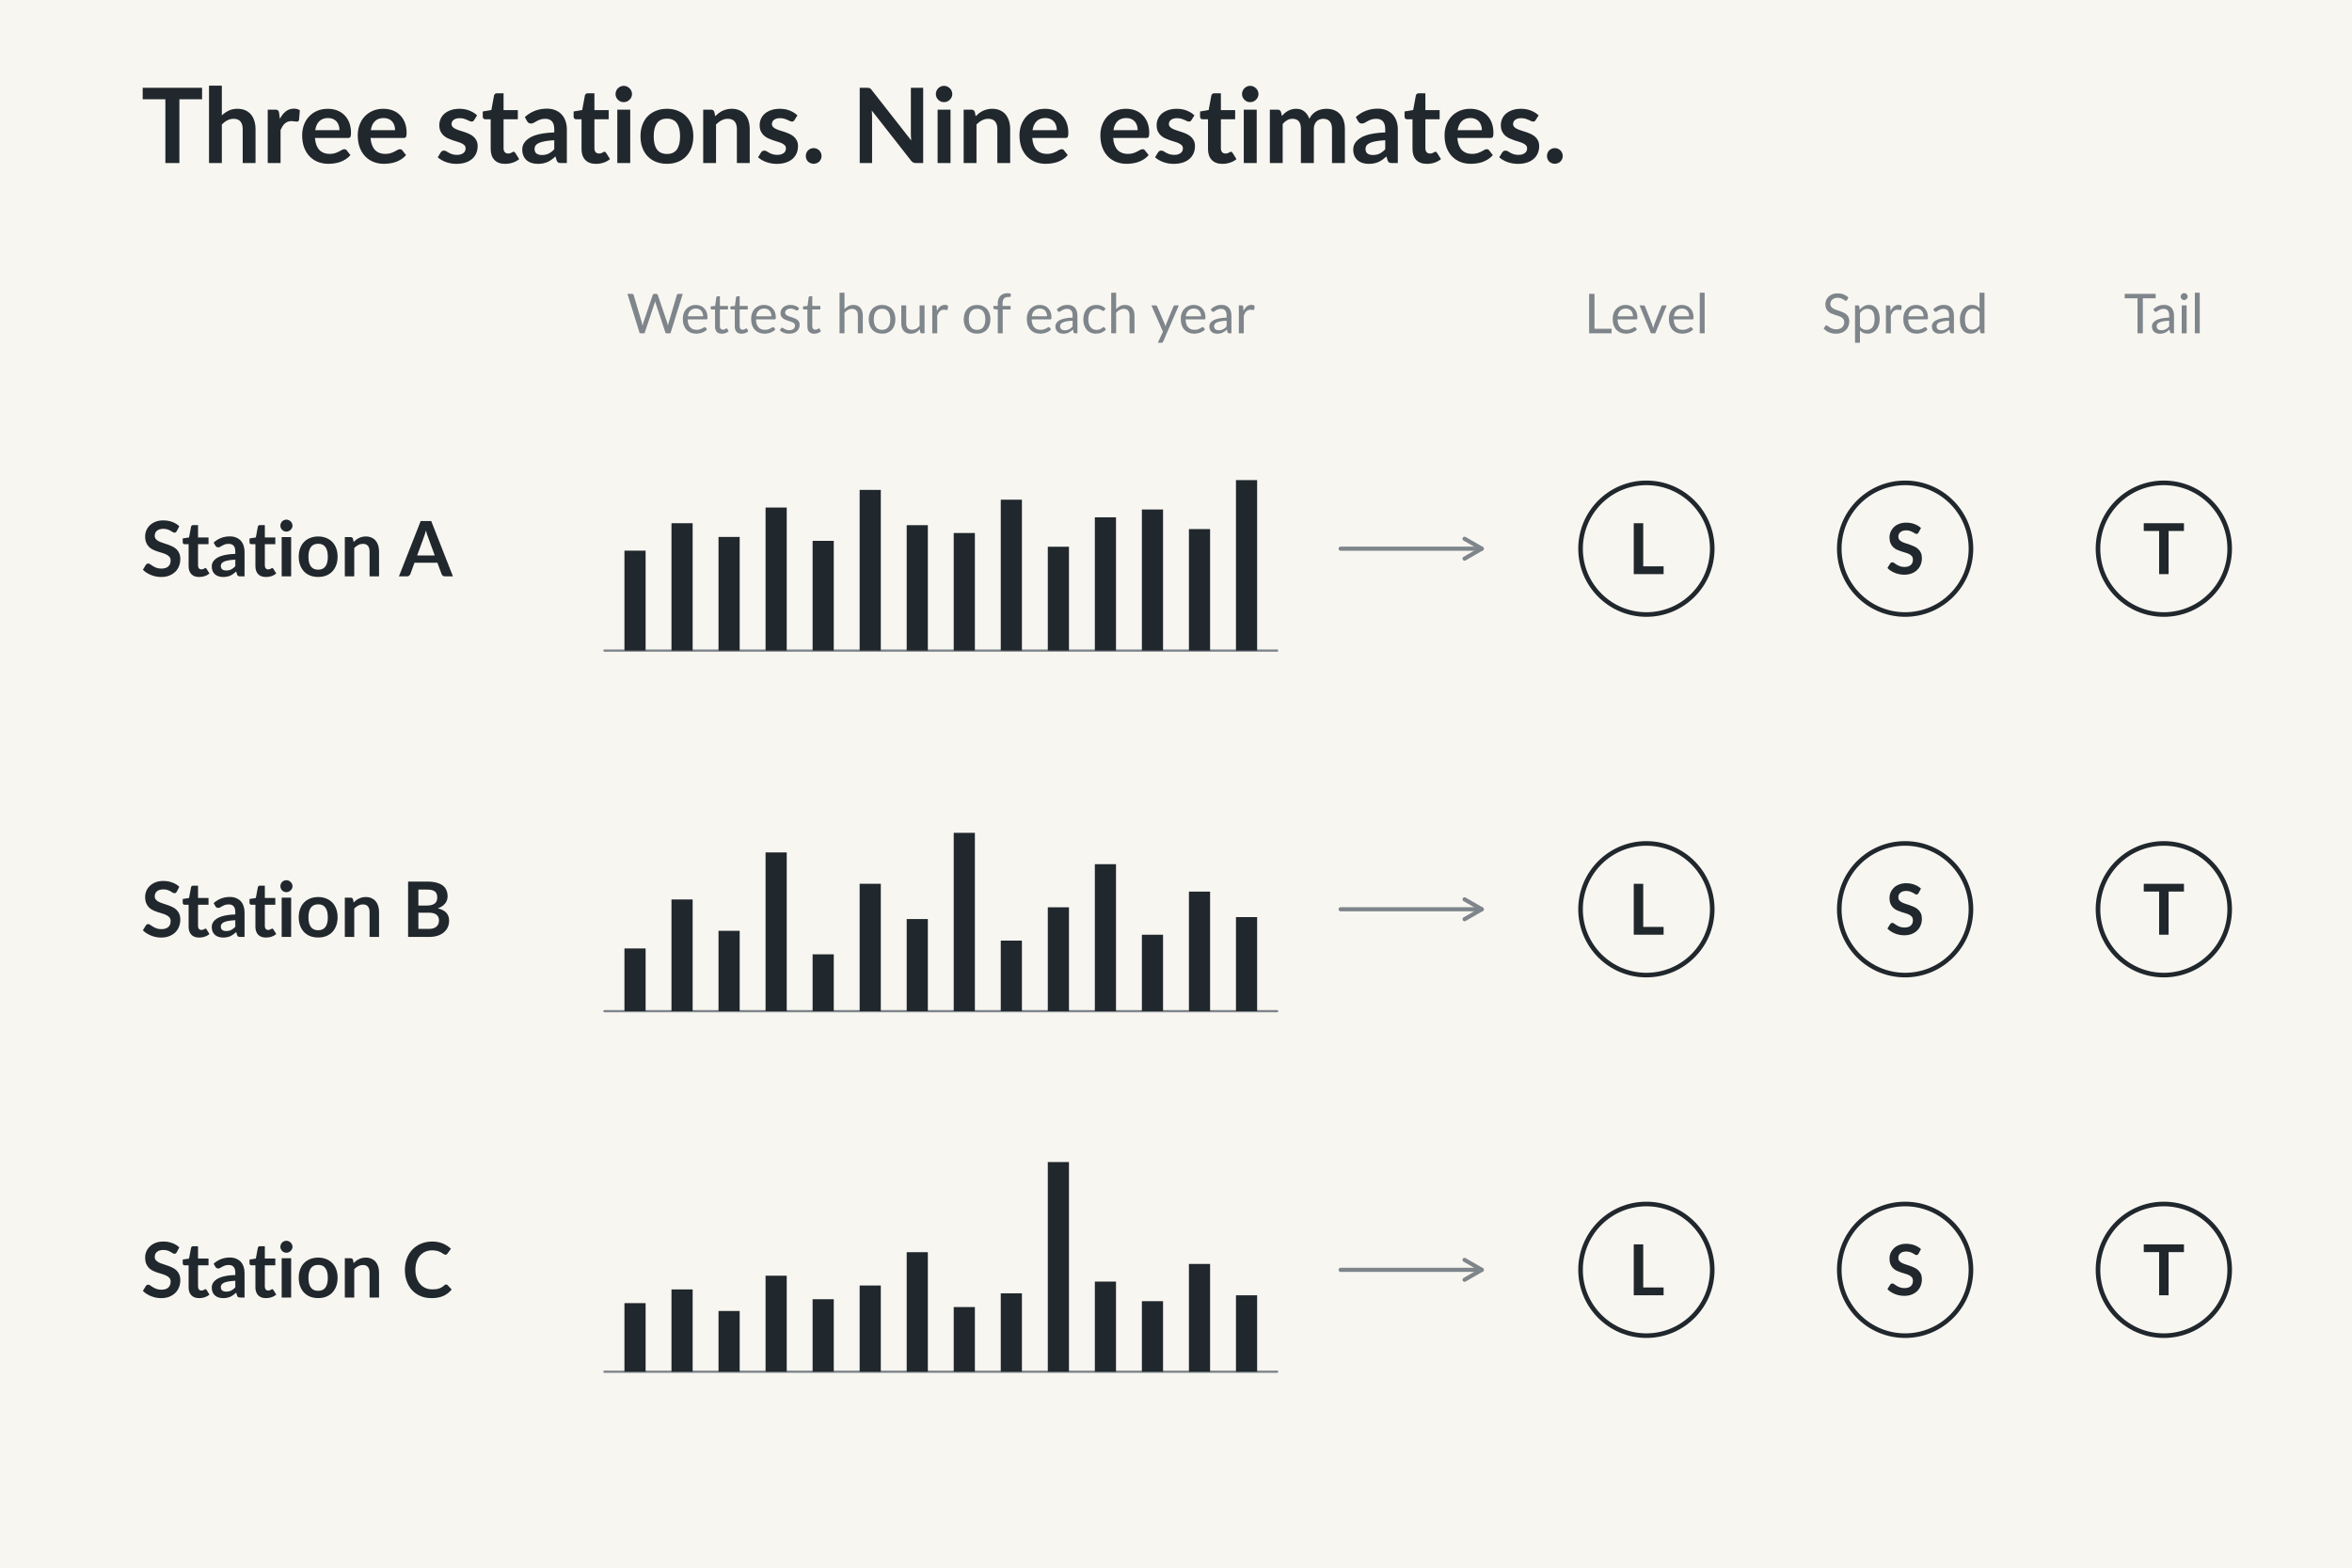
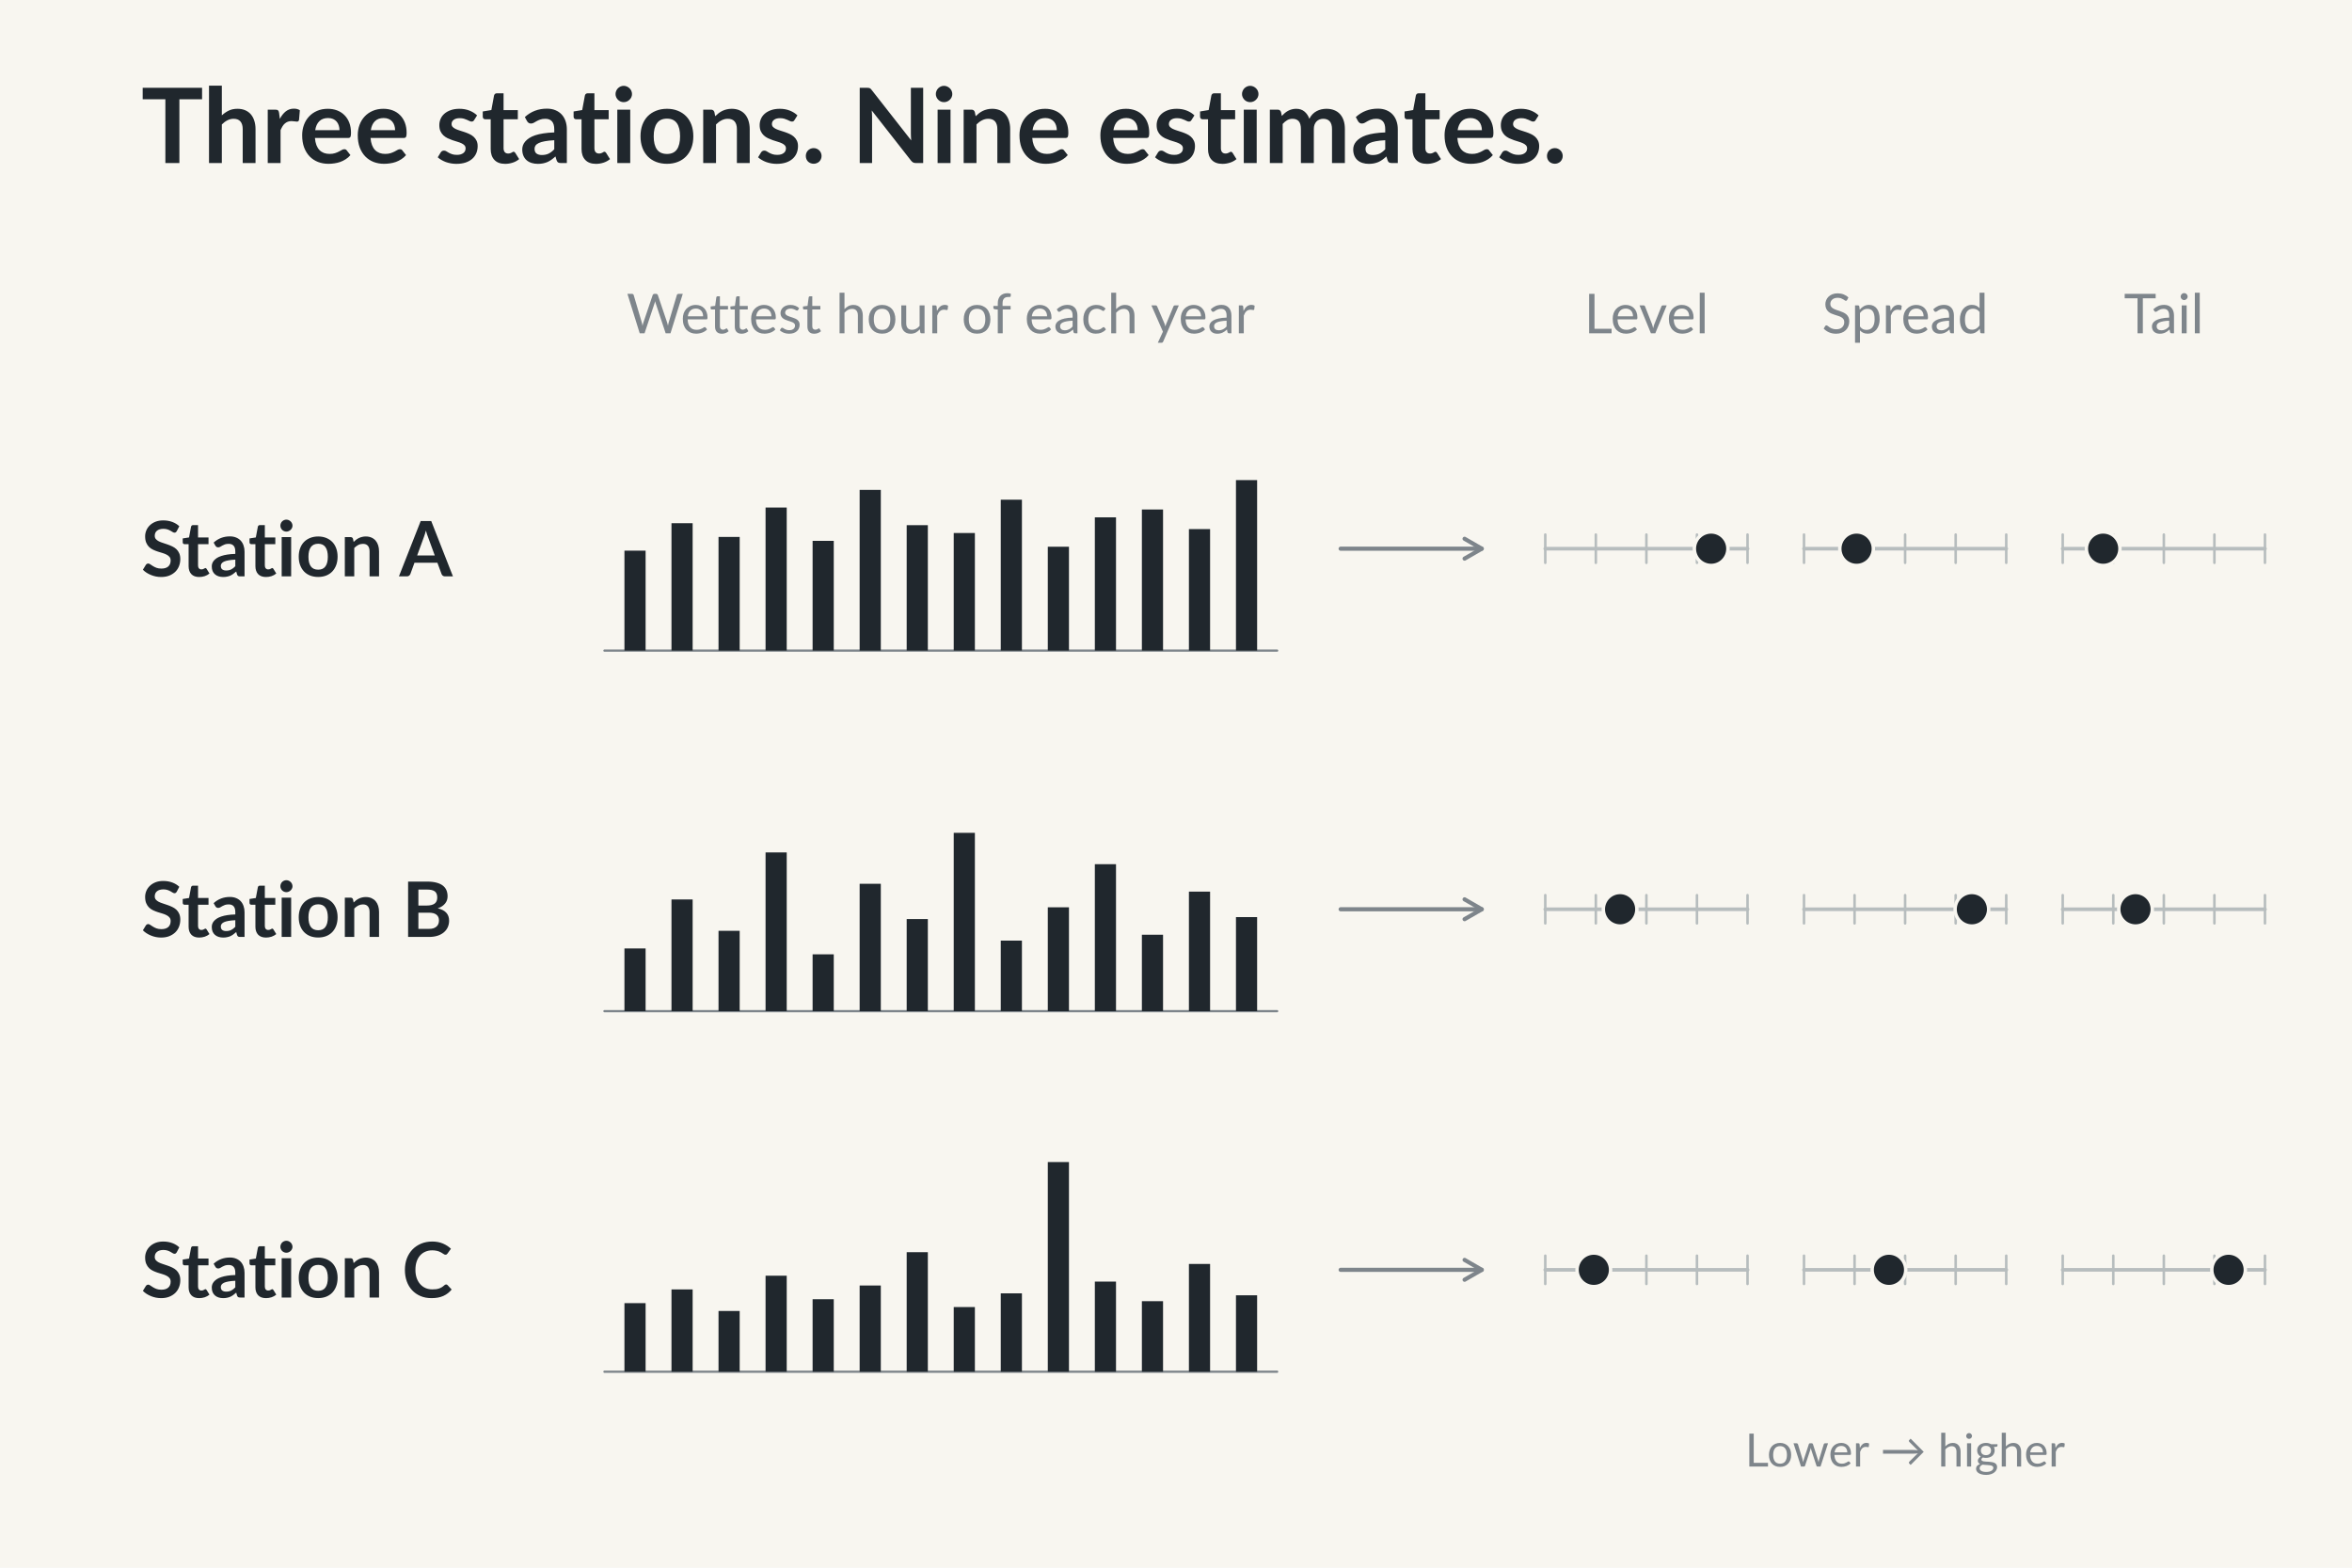
<svg xmlns="http://www.w3.org/2000/svg" width="768.00pt" height="512.00pt" viewBox="0 0 768.00 512.00">
  <g class="svglite">
    <defs>
      <style type="text/css">
    .svglite line, .svglite polyline, .svglite polygon, .svglite path, .svglite rect, .svglite circle {
      fill: none;
      stroke: #000000;
      stroke-linecap: round;
      stroke-linejoin: round;
      stroke-miterlimit: 10.00;
    }
    .svglite text {
      white-space: pre;
    }
    .svglite g.glyphgroup path {
      fill: inherit;
      stroke: none;
    }
  </style>
    </defs>
    <rect width="100%" height="100%" style="stroke: none; fill: #FFFFFF;" />
    <defs>
      <clipPath id="cpMC4wMHw3NjguMDB8MC4wMHw1MTIuMDA=">
        <rect x="0.00" y="0.00" width="768.00" height="512.00" />
      </clipPath>
    </defs>
    <g clip-path="url(#cpMC4wMHw3NjguMDB8MC4wMHw1MTIuMDA=)">
      <rect x="0.00" y="0.00" width="768.00" height="512.00" style="stroke-width: 0.75; stroke: none; fill: #F8F6F0;" />
      <text x="46.08" y="53.25" style="font-size: 34.00px; font-weight: bold;fill: #20272D; font-family: &quot;Lato&quot;;" textLength="466.94px" lengthAdjust="spacingAndGlyphs">Three stations. Nine estimates.</text>
      <text x="307.20" y="108.85" text-anchor="middle" style="font-size: 18.00px;fill: #7E858B; font-family: &quot;Lato&quot;;" textLength="203.94px" lengthAdjust="spacingAndGlyphs">Wettest hour of each year</text>
      <text x="537.60" y="108.85" text-anchor="middle" style="font-size: 18.00px;fill: #7E858B; font-family: &quot;Lato&quot;;" textLength="41.16px" lengthAdjust="spacingAndGlyphs">Level</text>
      <text x="622.08" y="108.85" text-anchor="middle" style="font-size: 18.00px;fill: #7E858B; font-family: &quot;Lato&quot;;" textLength="55.36px" lengthAdjust="spacingAndGlyphs">Spread</text>
      <text x="706.56" y="108.85" text-anchor="middle" style="font-size: 18.00px;fill: #7E858B; font-family: &quot;Lato&quot;;" textLength="26.72px" lengthAdjust="spacingAndGlyphs">Tail</text>
      <text x="46.08" y="188.24" style="font-size: 25.00px; font-weight: bold;fill: #20272D; font-family: &quot;Lato&quot;;" textLength="103.64px" lengthAdjust="spacingAndGlyphs">Station A</text>
      <polyline points="197.38,212.48 417.02,212.48 " style="stroke-width: 0.75; stroke: #7E858B;" />
      <rect x="203.90" y="179.84" width="6.91" height="32.64" style="stroke-width: 0.75; stroke: none; fill: #20272D;" />
      <rect x="219.26" y="170.88" width="6.91" height="41.60" style="stroke-width: 0.75; stroke: none; fill: #20272D;" />
      <rect x="234.62" y="175.36" width="6.91" height="37.12" style="stroke-width: 0.75; stroke: none; fill: #20272D;" />
      <rect x="249.98" y="165.76" width="6.91" height="46.72" style="stroke-width: 0.75; stroke: none; fill: #20272D;" />
      <rect x="265.34" y="176.64" width="6.91" height="35.84" style="stroke-width: 0.75; stroke: none; fill: #20272D;" />
      <rect x="280.70" y="160.00" width="6.91" height="52.48" style="stroke-width: 0.75; stroke: none; fill: #20272D;" />
      <rect x="296.06" y="171.52" width="6.91" height="40.96" style="stroke-width: 0.75; stroke: none; fill: #20272D;" />
      <rect x="311.42" y="174.08" width="6.91" height="38.40" style="stroke-width: 0.75; stroke: none; fill: #20272D;" />
      <rect x="326.78" y="163.20" width="6.91" height="49.28" style="stroke-width: 0.75; stroke: none; fill: #20272D;" />
      <rect x="342.14" y="178.56" width="6.91" height="33.92" style="stroke-width: 0.75; stroke: none; fill: #20272D;" />
      <rect x="357.50" y="168.96" width="6.91" height="43.52" style="stroke-width: 0.75; stroke: none; fill: #20272D;" />
      <rect x="372.86" y="166.40" width="6.91" height="46.08" style="stroke-width: 0.75; stroke: none; fill: #20272D;" />
      <rect x="388.22" y="172.80" width="6.91" height="39.68" style="stroke-width: 0.75; stroke: none; fill: #20272D;" />
      <rect x="403.58" y="156.80" width="6.91" height="55.68" style="stroke-width: 0.75; stroke: none; fill: #20272D;" />
      <polyline points="437.76,179.20 483.84,179.20 " style="stroke-width: 1.35; stroke: #7E858B;" />
      <polyline points="478.23,182.44 483.84,179.20 478.23,175.96 " style="stroke-width: 1.35; stroke: #7E858B;" />
-       <circle cx="537.60" cy="179.20" r="21.50" style="stroke-width: 1.50; stroke: #20272D; fill: #F8F6F0;" />
-       <text x="537.60" y="187.51" text-anchor="middle" style="font-size: 23.00px; font-weight: bold;fill: #20272D; font-family: &quot;Lato&quot;;" textLength="11.89px" lengthAdjust="spacingAndGlyphs">L</text>
-       <circle cx="622.08" cy="179.20" r="21.50" style="stroke-width: 1.50; stroke: #20272D; fill: #F8F6F0;" />
-       <text x="622.08" y="187.51" text-anchor="middle" style="font-size: 23.00px; font-weight: bold;fill: #20272D; font-family: &quot;Lato&quot;;" textLength="12.34px" lengthAdjust="spacingAndGlyphs">S</text>
-       <circle cx="706.56" cy="179.20" r="21.50" style="stroke-width: 1.50; stroke: #20272D; fill: #F8F6F0;" />
-       <text x="706.56" y="187.51" text-anchor="middle" style="font-size: 23.00px; font-weight: bold;fill: #20272D; font-family: &quot;Lato&quot;;" textLength="13.69px" lengthAdjust="spacingAndGlyphs">T</text>
+       <polyline points="504.58,179.20 570.62,179.20 " style="stroke-width: 1.20; stroke: #B7BDBE;" />
+       <polyline points="504.58,183.81 504.58,174.59 " style="stroke-width: 0.83; stroke: #B7BDBE;" />
+       <polyline points="521.09,183.81 521.09,174.59 " style="stroke-width: 0.83; stroke: #B7BDBE;" />
+       <polyline points="537.60,183.81 537.60,174.59 " style="stroke-width: 0.83; stroke: #B7BDBE;" />
+       <polyline points="554.11,183.81 554.11,174.59 " style="stroke-width: 0.83; stroke: #B7BDBE;" />
+       <polyline points="570.62,183.81 570.62,174.59 " style="stroke-width: 0.83; stroke: #B7BDBE;" />
+       <circle cx="558.74" cy="179.20" r="5.48" style="stroke-width: 1.12; stroke: #F8F6F0; fill: #20272D;" />
+       <polyline points="589.06,179.20 655.10,179.20 " style="stroke-width: 1.20; stroke: #B7BDBE;" />
+       <polyline points="589.06,183.81 589.06,174.59 " style="stroke-width: 0.83; stroke: #B7BDBE;" />
+       <polyline points="605.57,183.81 605.57,174.59 " style="stroke-width: 0.83; stroke: #B7BDBE;" />
+       <polyline points="622.08,183.81 622.08,174.59 " style="stroke-width: 0.83; stroke: #B7BDBE;" />
+       <polyline points="638.59,183.81 638.59,174.59 " style="stroke-width: 0.83; stroke: #B7BDBE;" />
+       <polyline points="655.10,183.81 655.10,174.59 " style="stroke-width: 0.83; stroke: #B7BDBE;" />
+       <circle cx="606.23" cy="179.20" r="5.48" style="stroke-width: 1.12; stroke: #F8F6F0; fill: #20272D;" />
+       <polyline points="673.54,179.20 739.58,179.20 " style="stroke-width: 1.20; stroke: #B7BDBE;" />
+       <polyline points="673.54,183.81 673.54,174.59 " style="stroke-width: 0.83; stroke: #B7BDBE;" />
+       <polyline points="690.05,183.81 690.05,174.59 " style="stroke-width: 0.83; stroke: #B7BDBE;" />
+       <polyline points="706.56,183.81 706.56,174.59 " style="stroke-width: 0.83; stroke: #B7BDBE;" />
+       <polyline points="723.07,183.81 723.07,174.59 " style="stroke-width: 0.83; stroke: #B7BDBE;" />
+       <polyline points="739.58,183.81 739.58,174.59 " style="stroke-width: 0.83; stroke: #B7BDBE;" />
+       <circle cx="686.75" cy="179.20" r="5.48" style="stroke-width: 1.12; stroke: #F8F6F0; fill: #20272D;" />
      <text x="46.08" y="306.00" style="font-size: 25.00px; font-weight: bold;fill: #20272D; font-family: &quot;Lato&quot;;" textLength="102.17px" lengthAdjust="spacingAndGlyphs">Station B</text>
      <polyline points="197.38,330.24 417.02,330.24 " style="stroke-width: 0.75; stroke: #7E858B;" />
      <rect x="203.90" y="309.76" width="6.91" height="20.48" style="stroke-width: 0.75; stroke: none; fill: #20272D;" />
      <rect x="219.26" y="293.76" width="6.91" height="36.48" style="stroke-width: 0.75; stroke: none; fill: #20272D;" />
      <rect x="234.62" y="304.00" width="6.91" height="26.24" style="stroke-width: 0.75; stroke: none; fill: #20272D;" />
      <rect x="249.98" y="278.40" width="6.91" height="51.84" style="stroke-width: 0.75; stroke: none; fill: #20272D;" />
      <rect x="265.34" y="311.68" width="6.91" height="18.56" style="stroke-width: 0.75; stroke: none; fill: #20272D;" />
      <rect x="280.70" y="288.64" width="6.91" height="41.60" style="stroke-width: 0.75; stroke: none; fill: #20272D;" />
      <rect x="296.06" y="300.16" width="6.91" height="30.08" style="stroke-width: 0.75; stroke: none; fill: #20272D;" />
      <rect x="311.42" y="272.00" width="6.91" height="58.24" style="stroke-width: 0.75; stroke: none; fill: #20272D;" />
      <rect x="326.78" y="307.20" width="6.91" height="23.04" style="stroke-width: 0.75; stroke: none; fill: #20272D;" />
      <rect x="342.14" y="296.32" width="6.91" height="33.92" style="stroke-width: 0.75; stroke: none; fill: #20272D;" />
      <rect x="357.50" y="282.24" width="6.91" height="48.00" style="stroke-width: 0.75; stroke: none; fill: #20272D;" />
      <rect x="372.86" y="305.28" width="6.91" height="24.96" style="stroke-width: 0.75; stroke: none; fill: #20272D;" />
      <rect x="388.22" y="291.20" width="6.91" height="39.04" style="stroke-width: 0.75; stroke: none; fill: #20272D;" />
      <rect x="403.58" y="299.52" width="6.91" height="30.72" style="stroke-width: 0.75; stroke: none; fill: #20272D;" />
      <polyline points="437.76,296.96 483.84,296.96 " style="stroke-width: 1.35; stroke: #7E858B;" />
      <polyline points="478.23,300.20 483.84,296.96 478.23,293.72 " style="stroke-width: 1.35; stroke: #7E858B;" />
-       <circle cx="537.60" cy="296.96" r="21.50" style="stroke-width: 1.50; stroke: #20272D; fill: #F8F6F0;" />
-       <text x="537.60" y="305.27" text-anchor="middle" style="font-size: 23.00px; font-weight: bold;fill: #20272D; font-family: &quot;Lato&quot;;" textLength="11.89px" lengthAdjust="spacingAndGlyphs">L</text>
-       <circle cx="622.08" cy="296.96" r="21.50" style="stroke-width: 1.50; stroke: #20272D; fill: #F8F6F0;" />
-       <text x="622.08" y="305.27" text-anchor="middle" style="font-size: 23.00px; font-weight: bold;fill: #20272D; font-family: &quot;Lato&quot;;" textLength="12.34px" lengthAdjust="spacingAndGlyphs">S</text>
-       <circle cx="706.56" cy="296.96" r="21.50" style="stroke-width: 1.50; stroke: #20272D; fill: #F8F6F0;" />
-       <text x="706.56" y="305.27" text-anchor="middle" style="font-size: 23.00px; font-weight: bold;fill: #20272D; font-family: &quot;Lato&quot;;" textLength="13.69px" lengthAdjust="spacingAndGlyphs">T</text>
+       <polyline points="504.58,296.96 570.62,296.96 " style="stroke-width: 1.20; stroke: #B7BDBE;" />
+       <polyline points="504.58,301.57 504.58,292.35 " style="stroke-width: 0.83; stroke: #B7BDBE;" />
+       <polyline points="521.09,301.57 521.09,292.35 " style="stroke-width: 0.83; stroke: #B7BDBE;" />
+       <polyline points="537.60,301.57 537.60,292.35 " style="stroke-width: 0.83; stroke: #B7BDBE;" />
+       <polyline points="554.11,301.57 554.11,292.35 " style="stroke-width: 0.83; stroke: #B7BDBE;" />
+       <polyline points="570.62,301.57 570.62,292.35 " style="stroke-width: 0.83; stroke: #B7BDBE;" />
+       <circle cx="529.01" cy="296.96" r="5.48" style="stroke-width: 1.12; stroke: #F8F6F0; fill: #20272D;" />
+       <polyline points="589.06,296.96 655.10,296.96 " style="stroke-width: 1.20; stroke: #B7BDBE;" />
+       <polyline points="589.06,301.57 589.06,292.35 " style="stroke-width: 0.83; stroke: #B7BDBE;" />
+       <polyline points="605.57,301.57 605.57,292.35 " style="stroke-width: 0.83; stroke: #B7BDBE;" />
+       <polyline points="622.08,301.57 622.08,292.35 " style="stroke-width: 0.83; stroke: #B7BDBE;" />
+       <polyline points="638.59,301.57 638.59,292.35 " style="stroke-width: 0.83; stroke: #B7BDBE;" />
+       <polyline points="655.10,301.57 655.10,292.35 " style="stroke-width: 0.83; stroke: #B7BDBE;" />
+       <circle cx="643.88" cy="296.96" r="5.48" style="stroke-width: 1.12; stroke: #F8F6F0; fill: #20272D;" />
+       <polyline points="673.54,296.96 739.58,296.96 " style="stroke-width: 1.20; stroke: #B7BDBE;" />
+       <polyline points="673.54,301.57 673.54,292.35 " style="stroke-width: 0.83; stroke: #B7BDBE;" />
+       <polyline points="690.05,301.57 690.05,292.35 " style="stroke-width: 0.83; stroke: #B7BDBE;" />
+       <polyline points="706.56,301.57 706.56,292.35 " style="stroke-width: 0.83; stroke: #B7BDBE;" />
+       <polyline points="723.07,301.57 723.07,292.35 " style="stroke-width: 0.83; stroke: #B7BDBE;" />
+       <polyline points="739.58,301.57 739.58,292.35 " style="stroke-width: 0.83; stroke: #B7BDBE;" />
+       <circle cx="697.31" cy="296.96" r="5.48" style="stroke-width: 1.12; stroke: #F8F6F0; fill: #20272D;" />
      <text x="46.08" y="423.76" style="font-size: 25.00px; font-weight: bold;fill: #20272D; font-family: &quot;Lato&quot;;" textLength="102.66px" lengthAdjust="spacingAndGlyphs">Station C</text>
      <polyline points="197.38,448.00 417.02,448.00 " style="stroke-width: 0.75; stroke: #7E858B;" />
      <rect x="203.90" y="425.60" width="6.91" height="22.40" style="stroke-width: 0.75; stroke: none; fill: #20272D;" />
      <rect x="219.26" y="421.12" width="6.91" height="26.88" style="stroke-width: 0.75; stroke: none; fill: #20272D;" />
      <rect x="234.62" y="428.16" width="6.91" height="19.84" style="stroke-width: 0.75; stroke: none; fill: #20272D;" />
      <rect x="249.98" y="416.64" width="6.91" height="31.36" style="stroke-width: 0.75; stroke: none; fill: #20272D;" />
      <rect x="265.34" y="424.32" width="6.91" height="23.68" style="stroke-width: 0.75; stroke: none; fill: #20272D;" />
      <rect x="280.70" y="419.84" width="6.91" height="28.16" style="stroke-width: 0.75; stroke: none; fill: #20272D;" />
      <rect x="296.06" y="408.96" width="6.91" height="39.04" style="stroke-width: 0.75; stroke: none; fill: #20272D;" />
      <rect x="311.42" y="426.88" width="6.91" height="21.12" style="stroke-width: 0.75; stroke: none; fill: #20272D;" />
      <rect x="326.78" y="422.40" width="6.91" height="25.60" style="stroke-width: 0.75; stroke: none; fill: #20272D;" />
      <rect x="342.14" y="379.52" width="6.91" height="68.48" style="stroke-width: 0.75; stroke: none; fill: #20272D;" />
      <rect x="357.50" y="418.56" width="6.91" height="29.44" style="stroke-width: 0.75; stroke: none; fill: #20272D;" />
      <rect x="372.86" y="424.96" width="6.91" height="23.04" style="stroke-width: 0.75; stroke: none; fill: #20272D;" />
      <rect x="388.22" y="412.80" width="6.91" height="35.20" style="stroke-width: 0.75; stroke: none; fill: #20272D;" />
      <rect x="403.58" y="423.04" width="6.91" height="24.96" style="stroke-width: 0.75; stroke: none; fill: #20272D;" />
      <polyline points="437.76,414.72 483.84,414.72 " style="stroke-width: 1.35; stroke: #7E858B;" />
      <polyline points="478.23,417.96 483.84,414.72 478.23,411.48 " style="stroke-width: 1.35; stroke: #7E858B;" />
-       <circle cx="537.60" cy="414.72" r="21.50" style="stroke-width: 1.50; stroke: #20272D; fill: #F8F6F0;" />
-       <text x="537.60" y="423.03" text-anchor="middle" style="font-size: 23.00px; font-weight: bold;fill: #20272D; font-family: &quot;Lato&quot;;" textLength="11.89px" lengthAdjust="spacingAndGlyphs">L</text>
-       <circle cx="622.08" cy="414.72" r="21.50" style="stroke-width: 1.50; stroke: #20272D; fill: #F8F6F0;" />
-       <text x="622.08" y="423.03" text-anchor="middle" style="font-size: 23.00px; font-weight: bold;fill: #20272D; font-family: &quot;Lato&quot;;" textLength="12.34px" lengthAdjust="spacingAndGlyphs">S</text>
-       <circle cx="706.56" cy="414.72" r="21.50" style="stroke-width: 1.50; stroke: #20272D; fill: #F8F6F0;" />
-       <text x="706.56" y="423.03" text-anchor="middle" style="font-size: 23.00px; font-weight: bold;fill: #20272D; font-family: &quot;Lato&quot;;" textLength="13.69px" lengthAdjust="spacingAndGlyphs">T</text>
+       <polyline points="504.58,414.72 570.62,414.72 " style="stroke-width: 1.20; stroke: #B7BDBE;" />
+       <polyline points="504.58,419.33 504.58,410.11 " style="stroke-width: 0.83; stroke: #B7BDBE;" />
+       <polyline points="521.09,419.33 521.09,410.11 " style="stroke-width: 0.83; stroke: #B7BDBE;" />
+       <polyline points="537.60,419.33 537.60,410.11 " style="stroke-width: 0.83; stroke: #B7BDBE;" />
+       <polyline points="554.11,419.33 554.11,410.11 " style="stroke-width: 0.83; stroke: #B7BDBE;" />
+       <polyline points="570.62,419.33 570.62,410.11 " style="stroke-width: 0.83; stroke: #B7BDBE;" />
+       <circle cx="520.43" cy="414.72" r="5.48" style="stroke-width: 1.12; stroke: #F8F6F0; fill: #20272D;" />
+       <polyline points="589.06,414.72 655.10,414.72 " style="stroke-width: 1.20; stroke: #B7BDBE;" />
+       <polyline points="589.06,419.33 589.06,410.11 " style="stroke-width: 0.83; stroke: #B7BDBE;" />
+       <polyline points="605.57,419.33 605.57,410.11 " style="stroke-width: 0.83; stroke: #B7BDBE;" />
+       <polyline points="622.08,419.33 622.08,410.11 " style="stroke-width: 0.83; stroke: #B7BDBE;" />
+       <polyline points="638.59,419.33 638.59,410.11 " style="stroke-width: 0.83; stroke: #B7BDBE;" />
+       <polyline points="655.10,419.33 655.10,410.11 " style="stroke-width: 0.83; stroke: #B7BDBE;" />
+       <circle cx="616.80" cy="414.72" r="5.48" style="stroke-width: 1.12; stroke: #F8F6F0; fill: #20272D;" />
+       <polyline points="673.54,414.72 739.58,414.72 " style="stroke-width: 1.20; stroke: #B7BDBE;" />
+       <polyline points="673.54,419.33 673.54,410.11 " style="stroke-width: 0.83; stroke: #B7BDBE;" />
+       <polyline points="690.05,419.33 690.05,410.11 " style="stroke-width: 0.83; stroke: #B7BDBE;" />
+       <polyline points="706.56,419.33 706.56,410.11 " style="stroke-width: 0.83; stroke: #B7BDBE;" />
+       <polyline points="723.07,419.33 723.07,410.11 " style="stroke-width: 0.83; stroke: #B7BDBE;" />
+       <polyline points="739.58,419.33 739.58,410.11 " style="stroke-width: 0.83; stroke: #B7BDBE;" />
+       <circle cx="727.70" cy="414.72" r="5.48" style="stroke-width: 1.12; stroke: #F8F6F0; fill: #20272D;" />
+       <text x="622.08" y="478.97" text-anchor="middle" style="font-size: 15.00px;fill: #7E858B; font-family: &quot;Lato&quot;;" textLength="104.06px" lengthAdjust="spacingAndGlyphs">Lower → higher</text>
    </g>
  </g>
</svg>
